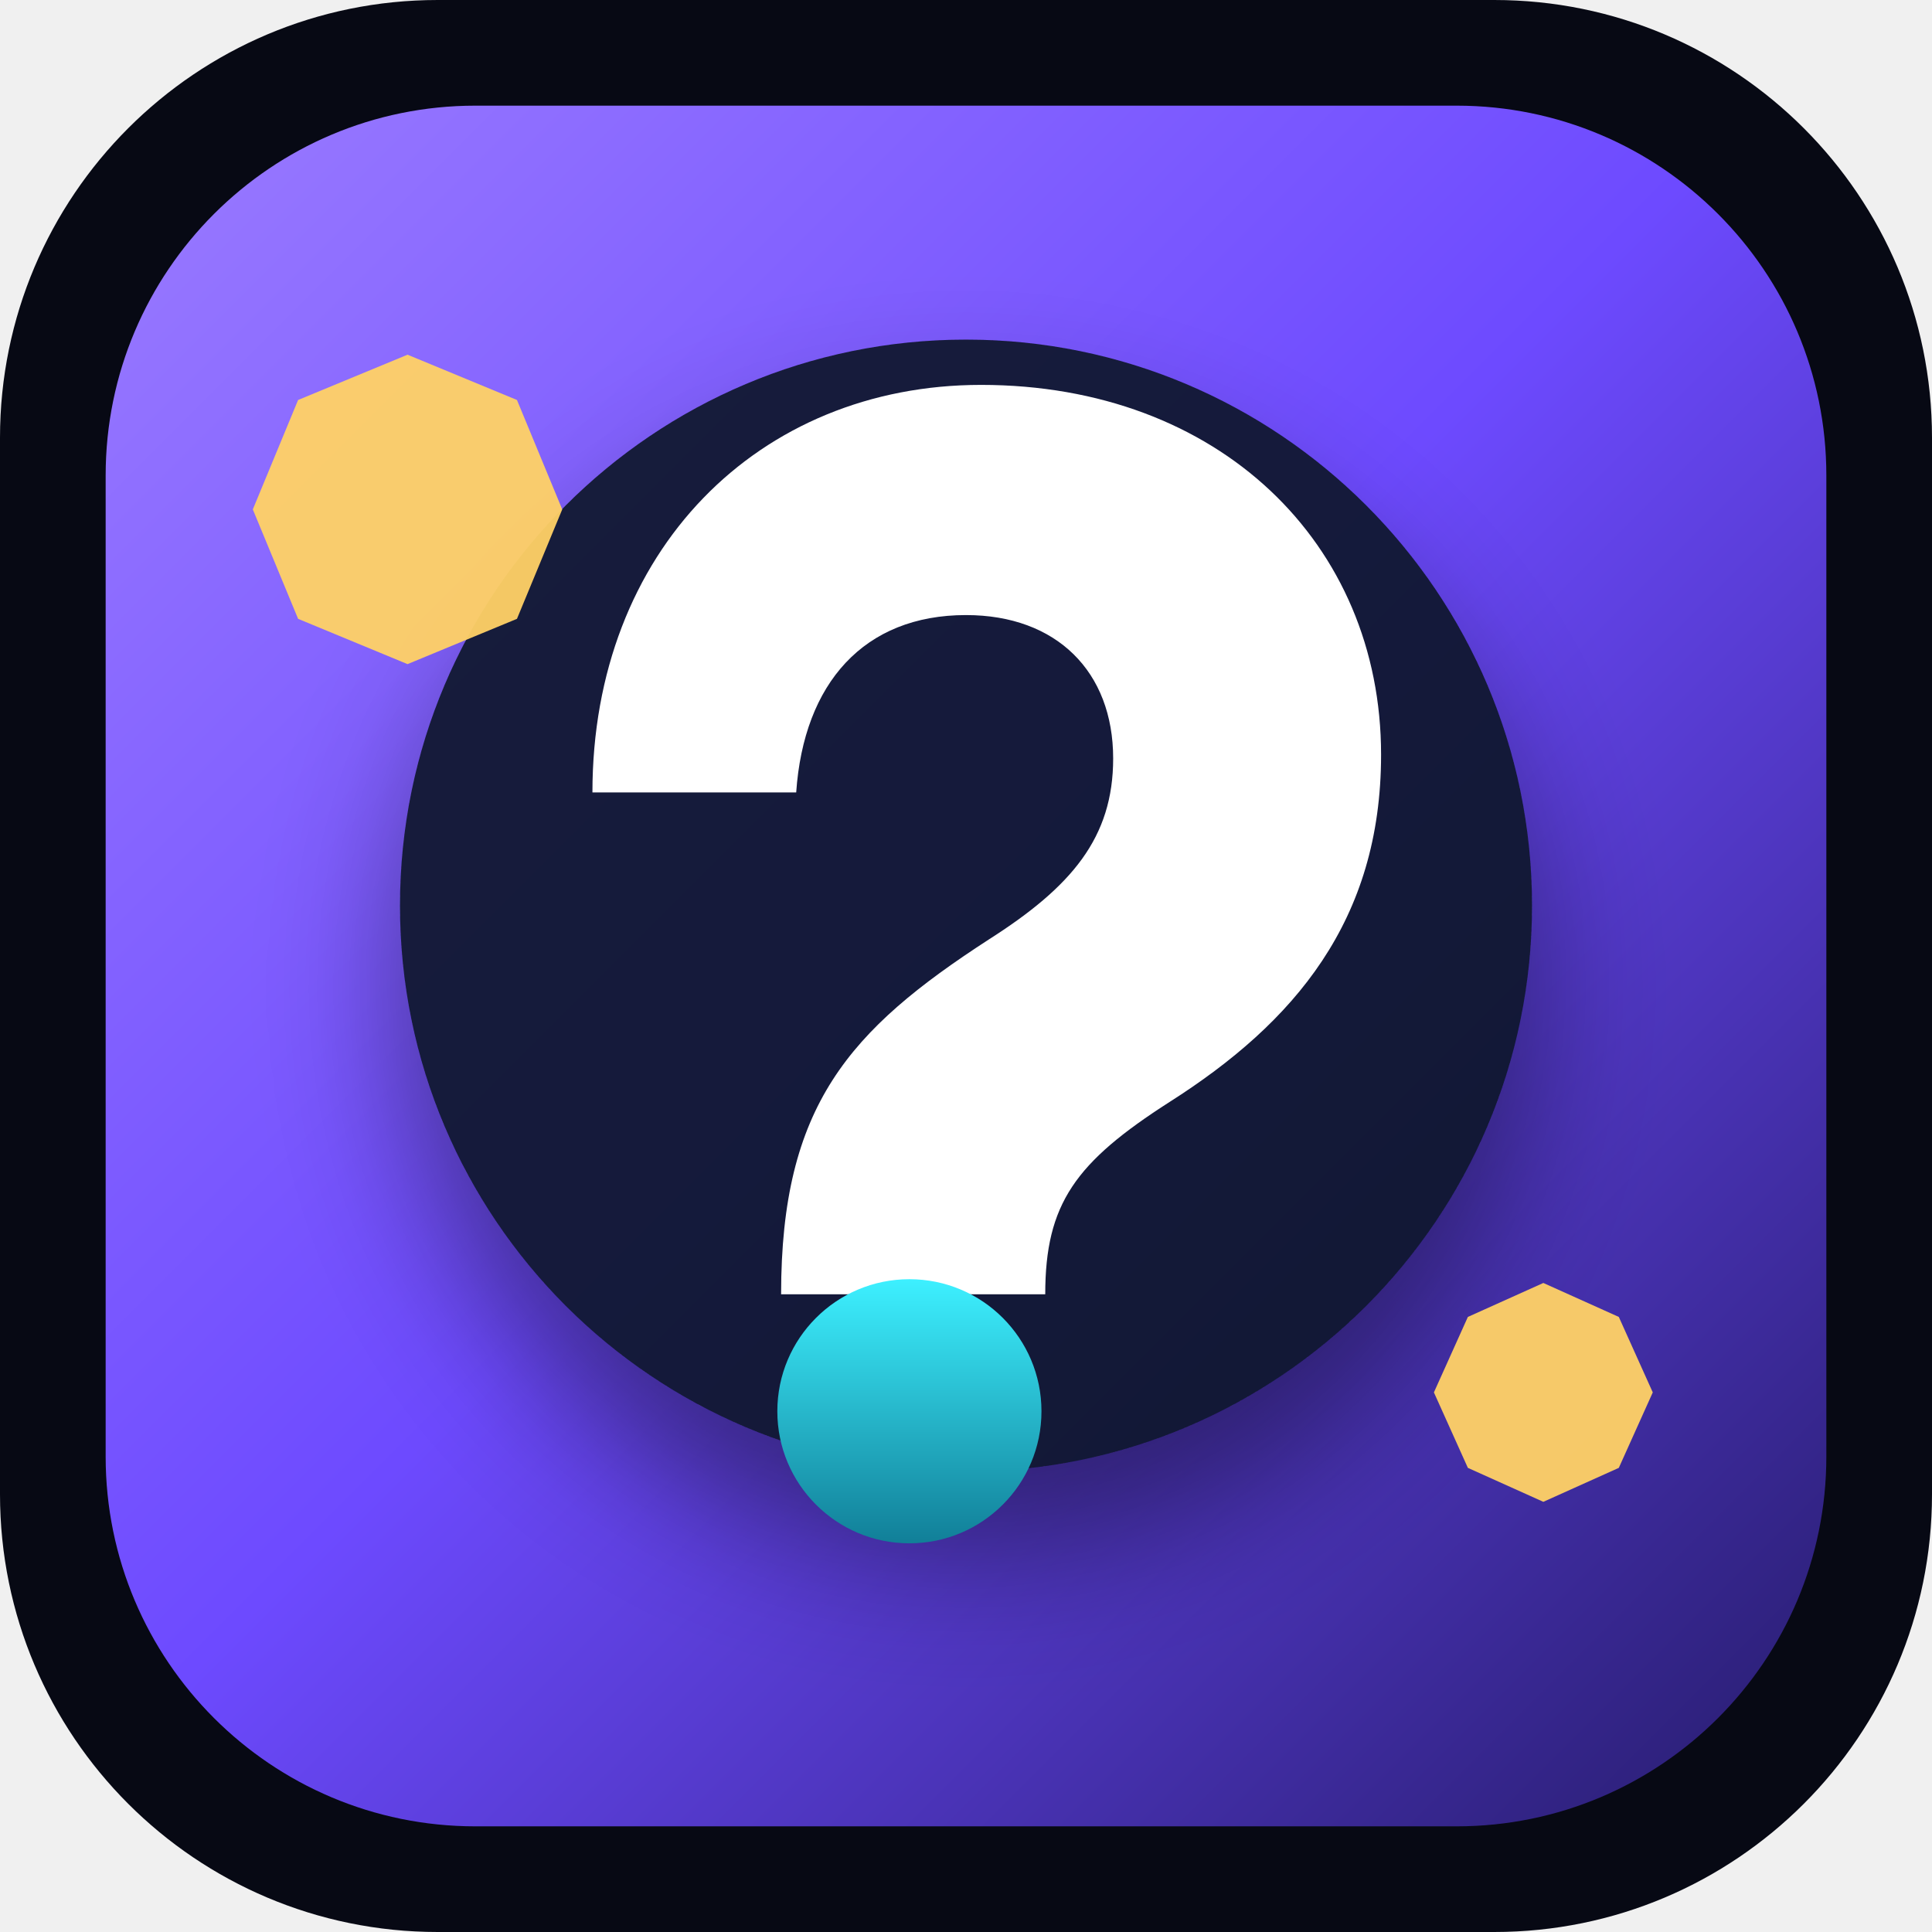
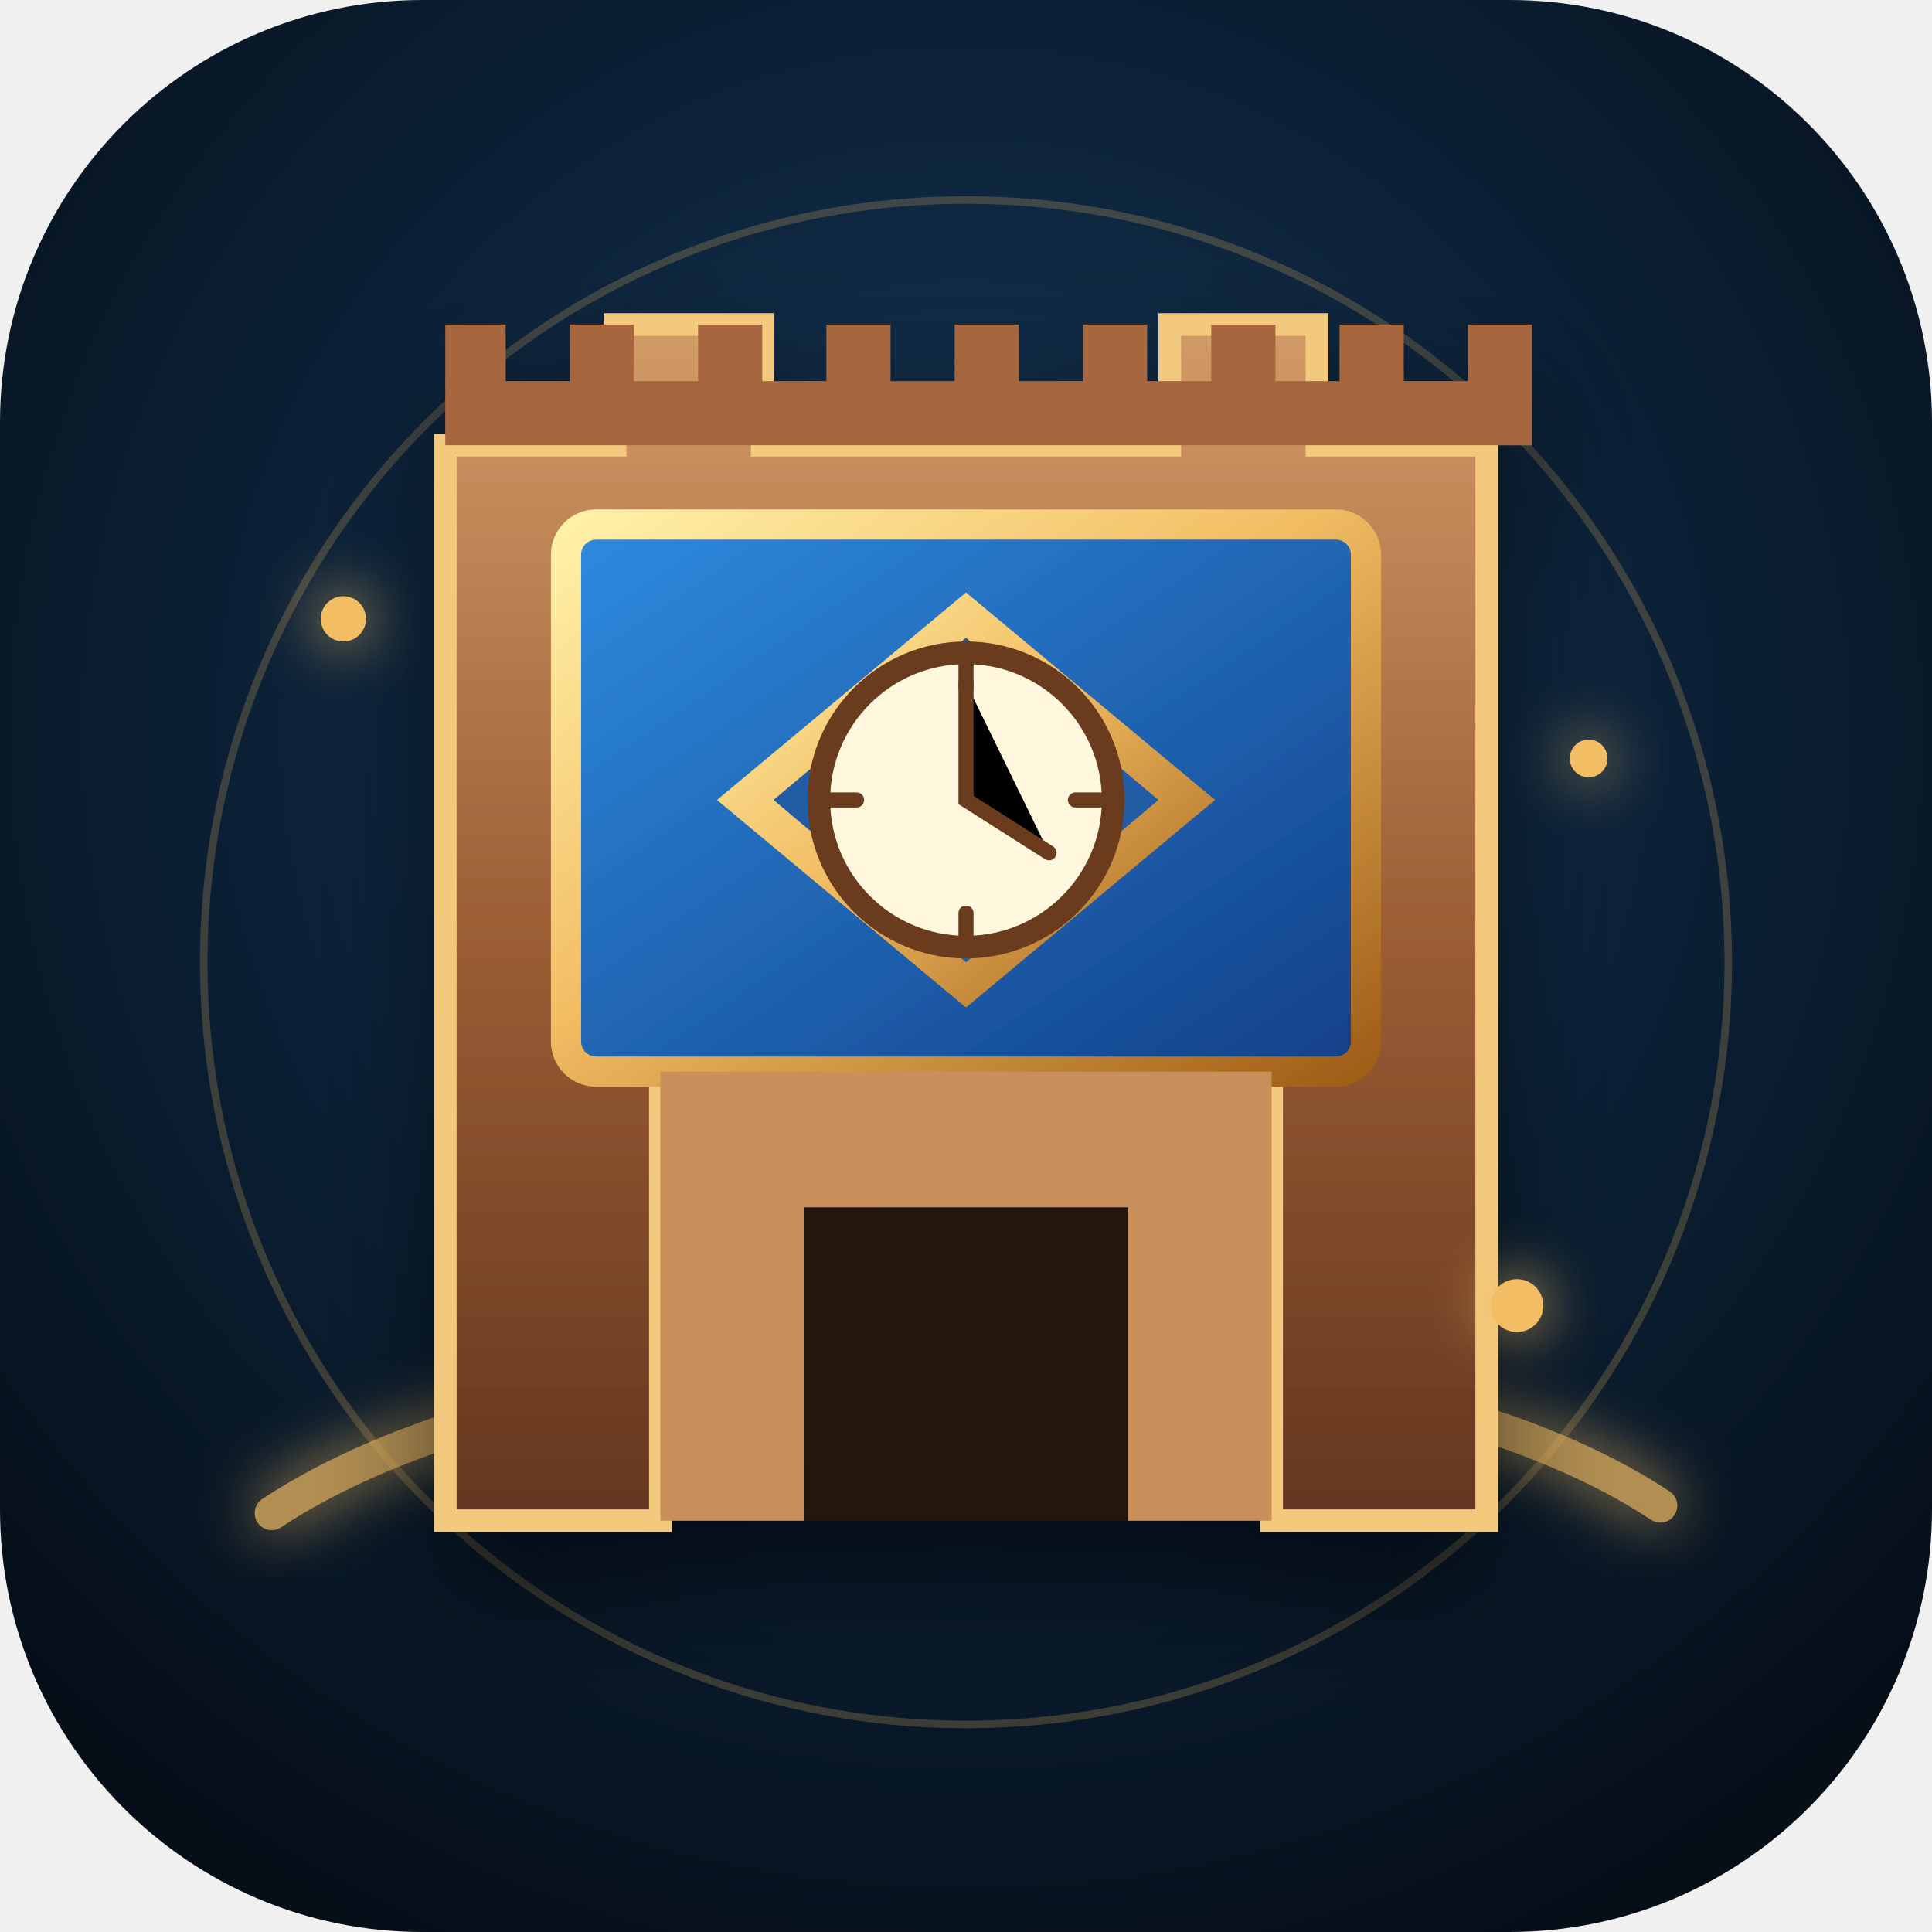
- <svg xmlns="http://www.w3.org/2000/svg" viewBox="0 0 512 512">
+ <svg xmlns="http://www.w3.org/2000/svg" viewBox="0 0 512 512" role="img" aria-label="أنا عُماني - برج الصحوة">
  <defs>
-     <linearGradient id="bg" x1="0" y1="0" x2="1" y2="1">
-       <stop stop-color="#9b7cff" />
-       <stop offset=".48" stop-color="#6d4aff" />
-       <stop offset="1" stop-color="#251b6a" />
+     <radialGradient id="bg" cx="50%" cy="38%" r="75%">
+       <stop stop-color="#18395a" />
+       <stop offset=".5" stop-color="#0b2035" />
+       <stop offset="1" stop-color="#050b12" />
+     </radialGradient>
+     <linearGradient id="stone" x1="0" y1="0" x2="0" y2="1">
+       <stop stop-color="#d29c68" />
+       <stop offset=".52" stop-color="#9a5d34" />
+       <stop offset="1" stop-color="#63351f" />
    </linearGradient>
-     <linearGradient id="orb" x1="0" y1="0" x2="0" y2="1">
-       <stop stop-color="#3df0ff" />
-       <stop offset="1" stop-color="#117f98" />
+     <linearGradient id="gold" x1="0" y1="0" x2="1" y2="1">
+       <stop stop-color="#fff1a8" />
+       <stop offset=".45" stop-color="#f2bd63" />
+       <stop offset="1" stop-color="#9f5e18" />
    </linearGradient>
-     <filter id="s" x="-40%" y="-40%" width="180%" height="180%">
-       <feDropShadow dx="0" dy="22" stdDeviation="18" flood-color="#000" flood-opacity=".45" />
+     <linearGradient id="blue" x1="0" y1="0" x2="1" y2="1">
+       <stop stop-color="#2e8ce0" />
+       <stop offset="1" stop-color="#123f87" />
+     </linearGradient>
+     <filter id="glow" x="-40%" y="-40%" width="180%" height="180%">
+       <feGaussianBlur stdDeviation="8" result="b" />
+       <feMerge>
+         <feMergeNode in="b" />
+         <feMergeNode in="SourceGraphic" />
+       </feMerge>
+     </filter>
+     <filter id="shadow" x="-30%" y="-30%" width="160%" height="180%">
+       <feDropShadow dx="0" dy="18" stdDeviation="16" flood-color="#000" flood-opacity=".55" />
    </filter>
  </defs>
-   <rect width="512" height="512" rx="116" fill="#070914" />
-   <rect x="28" y="28" width="456" height="456" rx="98" fill="url(#bg)" />
-   <circle cx="256" cy="240" r="150" fill="#11152a" opacity=".92" filter="url(#s)" />
-   <path d="M157 210c0-64 44-108 103-108 63 0 106 42 106 98 0 44-23 71-56 92-25 16-33 27-33 51h-70c0-50 18-70 55-94 22-14 33-27 33-48 0-23-15-38-39-38-27 0-43 18-45 47z" fill="#fff" />
-   <circle cx="241" cy="374" r="35" fill="url(#orb)" />
-   <path d="M108 94l29 12 12 29-12 29-29 12-29-12-12-29 12-29zM409 340l20 9 9 20-9 20-20 9-20-9-9-20 9-20z" fill="#ffd166" opacity=".95" />
+   <rect width="512" height="512" rx="112" fill="url(#bg)" />
+   <circle cx="256" cy="255" r="202" fill="none" stroke="#f2bd63" stroke-opacity=".22" stroke-width="2" />
+   <path d="M72 401c83-55 285-57 368-2" fill="none" stroke="#f2bd63" stroke-width="9" stroke-linecap="round" opacity=".72" filter="url(#glow)" />
+   <g filter="url(#shadow)">
+     <path d="M118 118h45V86h39v32h108V86h39v32h45v285h-57V225H175v178h-57z" fill="url(#stone)" stroke="#f3c97d" stroke-width="6" />
+     <path d="M118 118V86h16V101h17V86h17V101h17V86h17V101h17V86h17V101h17V86h17V101h17V86h17V101h17V86h17V101h17V86h17V101h17V86h17v32z" fill="#a7663e" />
+     <rect x="150" y="139" width="212" height="145" rx="8" fill="url(#blue)" stroke="url(#gold)" stroke-width="8" />
+     <path d="M256 157l66 55-66 55-66-55z" fill="url(#gold)" />
+     <path d="M256 169l51 43-51 43-51-43z" fill="#245ba5" />
+     <circle cx="256" cy="212" r="39" fill="#fff8de" stroke="#6b3b1d" stroke-width="6" />
+     <g stroke="#6b3b1d" stroke-width="4" stroke-linecap="round">
+       <path d="M256 181v31l22 14" />
+       <path d="M256 174v8M256 242v8M218 212h9M285 212h9" />
+     </g>
+     <path d="M175 284h162v119h-38v-83h-86v83h-38z" fill="#c9905c" />
+     <path d="M213 320h86v83h-86z" fill="#241710" />
+   </g>
+   <g fill="#f2bd63" filter="url(#glow)">
+     <circle cx="91" cy="164" r="6" />
+     <circle cx="421" cy="201" r="5" />
+     <circle cx="402" cy="346" r="7" />
+   </g>
</svg>
